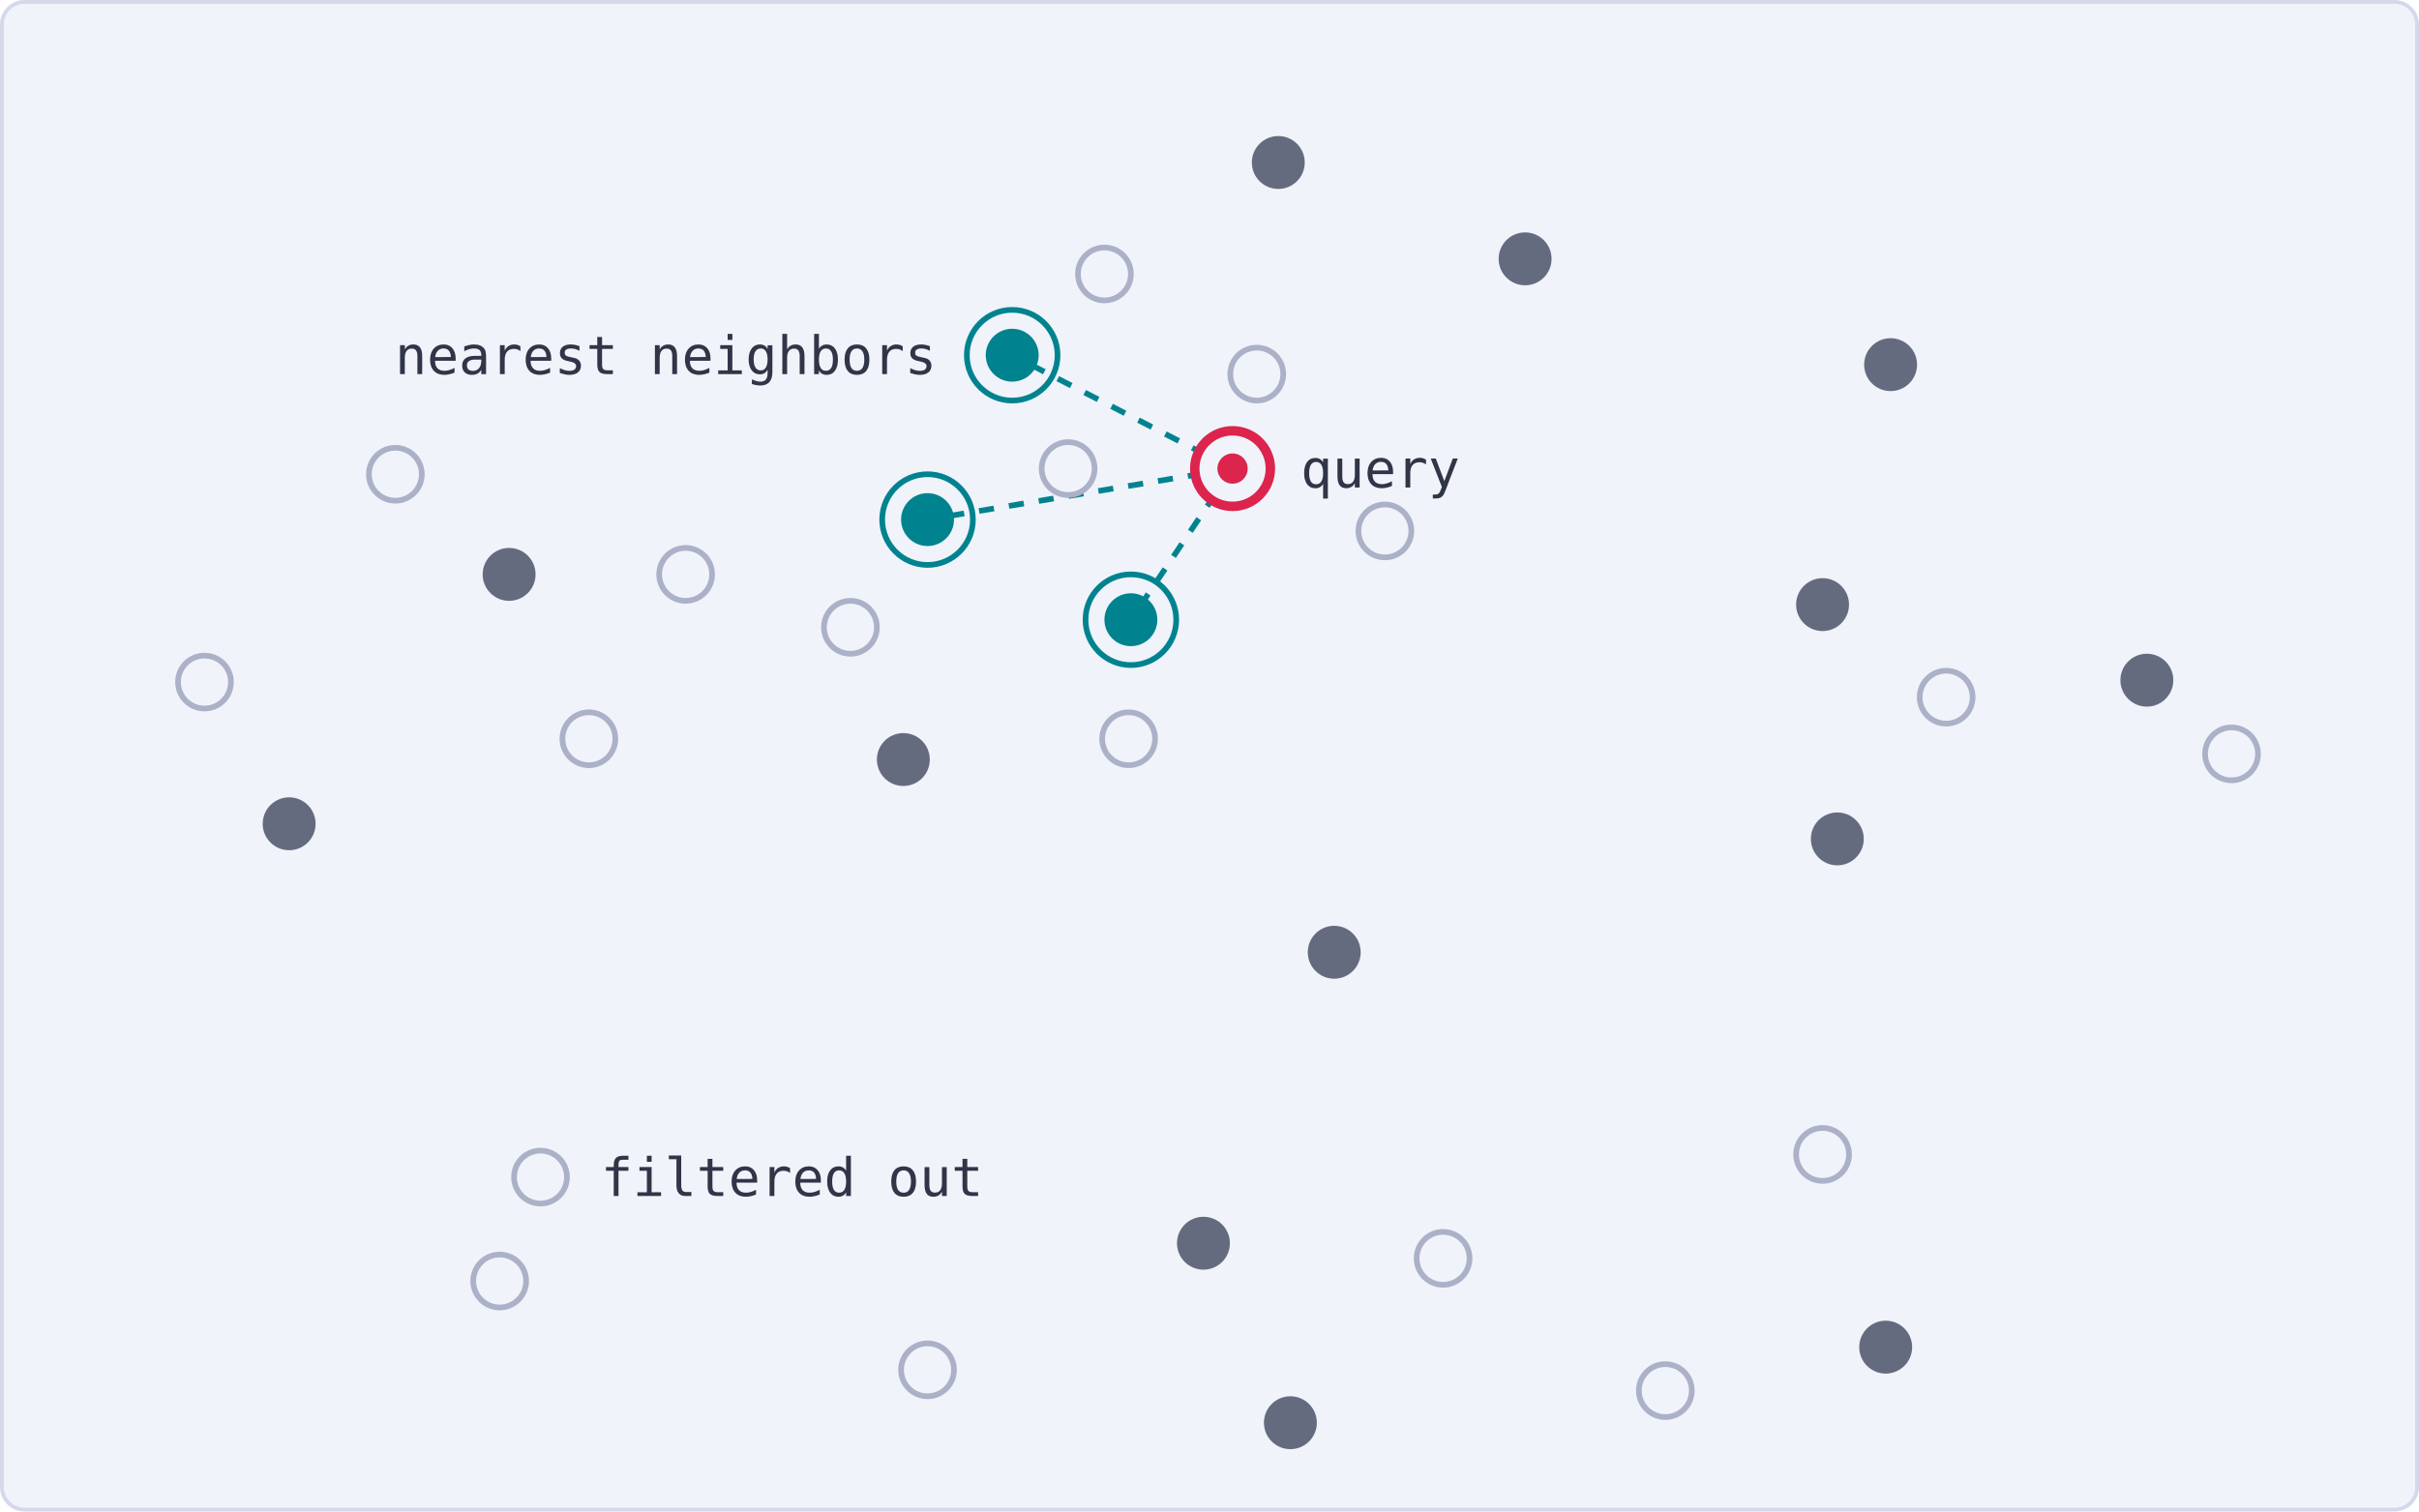
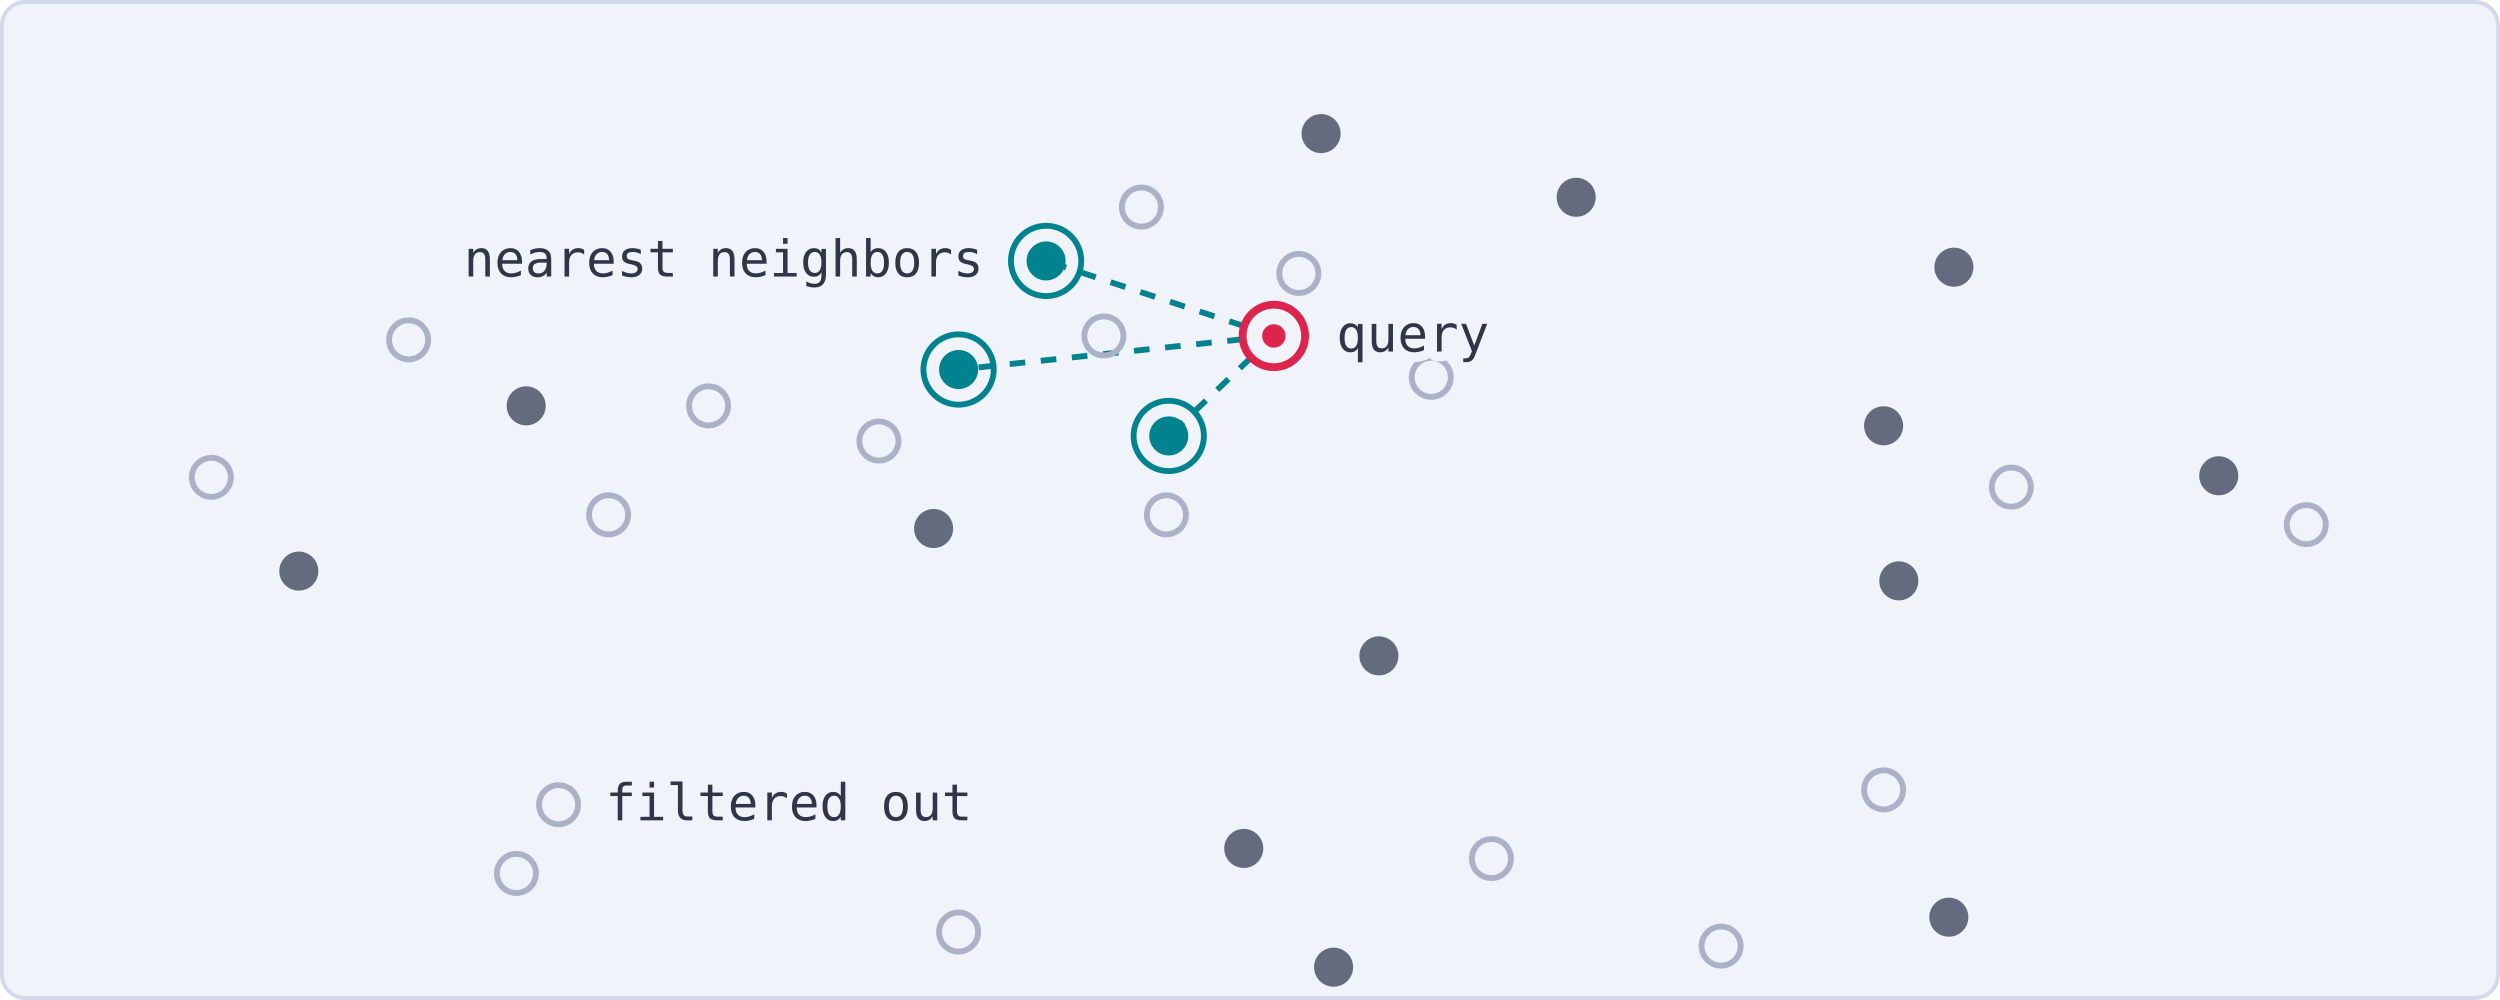
- <svg xmlns="http://www.w3.org/2000/svg" viewBox="0 0 640 400" role="img" aria-labelledby="description">
+ <svg xmlns="http://www.w3.org/2000/svg" viewBox="0 0 640 256" role="img" aria-labelledby="description">
  <defs>
    <marker id="arrow" viewBox="0 0 10 10" refX="9" refY="5" markerWidth="6" markerHeight="6" orient="auto-start-reverse">
      <path d="M0 0 L10 5 L0 10 Z" fill="#656b7f" />
    </marker>
    <marker id="arrow-accent" viewBox="0 0 10 10" refX="9" refY="5" markerWidth="5" markerHeight="5" orient="auto-start-reverse">
      <path d="M0 0 L10 5 L0 10 Z" fill="#dc244c" />
    </marker>
  </defs>
-   <rect x="0.5" y="0.5" width="639" height="399" rx="6" fill="#f0f3fa" stroke="#d3d9eb" stroke-width="1" />
+   <rect x="0.5" y="0.5" width="639" height="255" rx="6" fill="#f0f3fa" stroke="#d3d9eb" stroke-width="1" />
  <g font-family="'Geist Mono', ui-monospace, SFMono-Regular, Menlo, Consolas, monospace">
-     <line x1="326.1" y1="124" x2="267.8" y2="94" stroke="#00838f" stroke-width="1.5" stroke-dasharray="4 4" />
-     <line x1="326.1" y1="124" x2="245.4" y2="137.5" stroke="#00838f" stroke-width="1.5" stroke-dasharray="4 4" />
-     <line x1="326.1" y1="124" x2="299.2" y2="164" stroke="#00838f" stroke-width="1.5" stroke-dasharray="4 4" />
-     <circle cx="292.2" cy="72.5" r="7" fill="none" stroke="#abb1c7" stroke-width="1.5" />
-     <circle cx="332.5" cy="99" r="7" fill="none" stroke="#abb1c7" stroke-width="1.5" />
-     <circle cx="282.6" cy="124" r="7" fill="none" stroke="#abb1c7" stroke-width="1.5" />
-     <circle cx="366.4" cy="140.5" r="7" fill="none" stroke="#abb1c7" stroke-width="1.5" />
-     <circle cx="104.6" cy="125.5" r="7" fill="none" stroke="#abb1c7" stroke-width="1.5" />
-     <circle cx="181.4" cy="152" r="7" fill="none" stroke="#abb1c7" stroke-width="1.5" />
-     <circle cx="225" cy="166" r="7" fill="none" stroke="#abb1c7" stroke-width="1.5" />
-     <circle cx="298.6" cy="195.5" r="7" fill="none" stroke="#abb1c7" stroke-width="1.5" />
-     <circle cx="54.1" cy="180.5" r="7" fill="none" stroke="#abb1c7" stroke-width="1.5" />
-     <circle cx="155.8" cy="195.5" r="7" fill="none" stroke="#abb1c7" stroke-width="1.5" />
-     <circle cx="514.9" cy="184.5" r="7" fill="none" stroke="#abb1c7" stroke-width="1.5" />
-     <circle cx="590.4" cy="199.5" r="7" fill="none" stroke="#abb1c7" stroke-width="1.5" />
-     <circle cx="143" cy="311.5" r="7" fill="none" stroke="#abb1c7" stroke-width="1.5" />
-     <circle cx="132.2" cy="339" r="7" fill="none" stroke="#abb1c7" stroke-width="1.5" />
-     <circle cx="381.8" cy="333" r="7" fill="none" stroke="#abb1c7" stroke-width="1.5" />
-     <circle cx="245.4" cy="362.5" r="7" fill="none" stroke="#abb1c7" stroke-width="1.5" />
-     <circle cx="440.6" cy="368" r="7" fill="none" stroke="#abb1c7" stroke-width="1.5" />
-     <circle cx="482.2" cy="305.5" r="7" fill="none" stroke="#abb1c7" stroke-width="1.5" />
-     <circle cx="338.2" cy="43" r="7" fill="#656b7f" />
-     <circle cx="403.5" cy="68.5" r="7" fill="#656b7f" />
-     <circle cx="500.2" cy="96.5" r="7" fill="#656b7f" />
-     <circle cx="134.7" cy="152" r="7" fill="#656b7f" />
-     <circle cx="239" cy="201" r="7" fill="#656b7f" />
-     <circle cx="76.5" cy="218" r="7" fill="#656b7f" />
-     <circle cx="482.2" cy="160" r="7" fill="#656b7f" />
-     <circle cx="568" cy="180" r="7" fill="#656b7f" />
-     <circle cx="486.1" cy="222" r="7" fill="#656b7f" />
-     <circle cx="353" cy="252" r="7" fill="#656b7f" />
-     <circle cx="318.4" cy="329" r="7" fill="#656b7f" />
-     <circle cx="498.9" cy="356.5" r="7" fill="#656b7f" />
-     <circle cx="341.4" cy="376.5" r="7" fill="#656b7f" />
-     <circle cx="267.8" cy="94" r="7" fill="#00838f" />
-     <circle cx="267.8" cy="94" r="12" fill="none" stroke="#00838f" stroke-width="1.5" />
-     <circle cx="245.4" cy="137.5" r="7" fill="#00838f" />
-     <circle cx="245.4" cy="137.5" r="12" fill="none" stroke="#00838f" stroke-width="1.5" />
-     <circle cx="299.2" cy="164" r="7" fill="#00838f" />
-     <circle cx="299.2" cy="164" r="12" fill="none" stroke="#00838f" stroke-width="1.5" />
-     <circle cx="326.1" cy="124" r="10" fill="#f0f3fa" stroke="#dc244c" stroke-width="2.5" />
-     <circle cx="326.1" cy="124" r="4" fill="#dc244c" />
-     <text x="344.1" y="129" font-size="14" fill="#303547" stroke="#f0f3fa" stroke-width="5" stroke-linejoin="round" paint-order="stroke">query</text>
-     <text x="247.8" y="99" font-size="14" text-anchor="end" fill="#303547" stroke="#f0f3fa" stroke-width="5" stroke-linejoin="round" paint-order="stroke">nearest neighbors</text>
-     <text x="159" y="316.5" font-size="14" fill="#303547" stroke="#f0f3fa" stroke-width="5" stroke-linejoin="round" paint-order="stroke">filtered out</text>
+     <line x1="326.1" y1="86" x2="267.8" y2="66.8" stroke="#00838f" stroke-width="1.5" stroke-dasharray="4 4" />
+     <line x1="326.1" y1="86" x2="245.4" y2="94.6" stroke="#00838f" stroke-width="1.5" stroke-dasharray="4 4" />
+     <line x1="326.1" y1="86" x2="299.2" y2="111.6" stroke="#00838f" stroke-width="1.5" stroke-dasharray="4 4" />
+     <circle cx="292.2" cy="53" r="5" fill="none" stroke="#abb1c7" stroke-width="1.5" />
+     <circle cx="332.5" cy="70" r="5" fill="none" stroke="#abb1c7" stroke-width="1.5" />
+     <circle cx="282.6" cy="86" r="5" fill="none" stroke="#abb1c7" stroke-width="1.5" />
+     <circle cx="366.4" cy="96.6" r="5" fill="none" stroke="#abb1c7" stroke-width="1.5" />
+     <circle cx="104.6" cy="87" r="5" fill="none" stroke="#abb1c7" stroke-width="1.5" />
+     <circle cx="181.4" cy="103.9" r="5" fill="none" stroke="#abb1c7" stroke-width="1.5" />
+     <circle cx="225" cy="112.9" r="5" fill="none" stroke="#abb1c7" stroke-width="1.5" />
+     <circle cx="298.6" cy="131.8" r="5" fill="none" stroke="#abb1c7" stroke-width="1.5" />
+     <circle cx="54.1" cy="122.2" r="5" fill="none" stroke="#abb1c7" stroke-width="1.5" />
+     <circle cx="155.8" cy="131.8" r="5" fill="none" stroke="#abb1c7" stroke-width="1.5" />
+     <circle cx="514.9" cy="124.7" r="5" fill="none" stroke="#abb1c7" stroke-width="1.5" />
+     <circle cx="590.4" cy="134.3" r="5" fill="none" stroke="#abb1c7" stroke-width="1.5" />
+     <circle cx="143" cy="206" r="5" fill="none" stroke="#abb1c7" stroke-width="1.5" />
+     <circle cx="132.2" cy="223.6" r="5" fill="none" stroke="#abb1c7" stroke-width="1.5" />
+     <circle cx="381.8" cy="219.8" r="5" fill="none" stroke="#abb1c7" stroke-width="1.5" />
+     <circle cx="245.4" cy="238.6" r="5" fill="none" stroke="#abb1c7" stroke-width="1.5" />
+     <circle cx="440.6" cy="242.2" r="5" fill="none" stroke="#abb1c7" stroke-width="1.5" />
+     <circle cx="482.2" cy="202.2" r="5" fill="none" stroke="#abb1c7" stroke-width="1.5" />
+     <circle cx="338.2" cy="34.2" r="5" fill="#656b7f" />
+     <circle cx="403.5" cy="50.5" r="5" fill="#656b7f" />
+     <circle cx="500.2" cy="68.4" r="5" fill="#656b7f" />
+     <circle cx="134.7" cy="103.9" r="5" fill="#656b7f" />
+     <circle cx="239" cy="135.3" r="5" fill="#656b7f" />
+     <circle cx="76.5" cy="146.2" r="5" fill="#656b7f" />
+     <circle cx="482.2" cy="109" r="5" fill="#656b7f" />
+     <circle cx="568" cy="121.8" r="5" fill="#656b7f" />
+     <circle cx="486.1" cy="148.7" r="5" fill="#656b7f" />
+     <circle cx="353" cy="167.9" r="5" fill="#656b7f" />
+     <circle cx="318.4" cy="217.2" r="5" fill="#656b7f" />
+     <circle cx="498.9" cy="234.8" r="5" fill="#656b7f" />
+     <circle cx="341.4" cy="247.6" r="5" fill="#656b7f" />
+     <circle cx="267.8" cy="66.8" r="5" fill="#00838f" />
+     <circle cx="267.8" cy="66.8" r="9" fill="none" stroke="#00838f" stroke-width="1.5" />
+     <circle cx="245.4" cy="94.6" r="5" fill="#00838f" />
+     <circle cx="245.4" cy="94.6" r="9" fill="none" stroke="#00838f" stroke-width="1.5" />
+     <circle cx="299.2" cy="111.6" r="5" fill="#00838f" />
+     <circle cx="299.2" cy="111.6" r="9" fill="none" stroke="#00838f" stroke-width="1.5" />
+     <circle cx="326.1" cy="86" r="8" fill="#f0f3fa" stroke="#dc244c" stroke-width="2" />
+     <circle cx="326.1" cy="86" r="3" fill="#dc244c" />
+     <text x="342.1" y="90" font-size="13" fill="#303547" stroke="#f0f3fa" stroke-width="5" stroke-linejoin="round" paint-order="stroke">query</text>
+     <text x="251.8" y="70.8" font-size="13" text-anchor="end" fill="#303547" stroke="#f0f3fa" stroke-width="5" stroke-linejoin="round" paint-order="stroke">nearest neighbors</text>
+     <text x="155" y="210" font-size="13" fill="#303547" stroke="#f0f3fa" stroke-width="5" stroke-linejoin="round" paint-order="stroke">filtered out</text>
  </g>
</svg>
